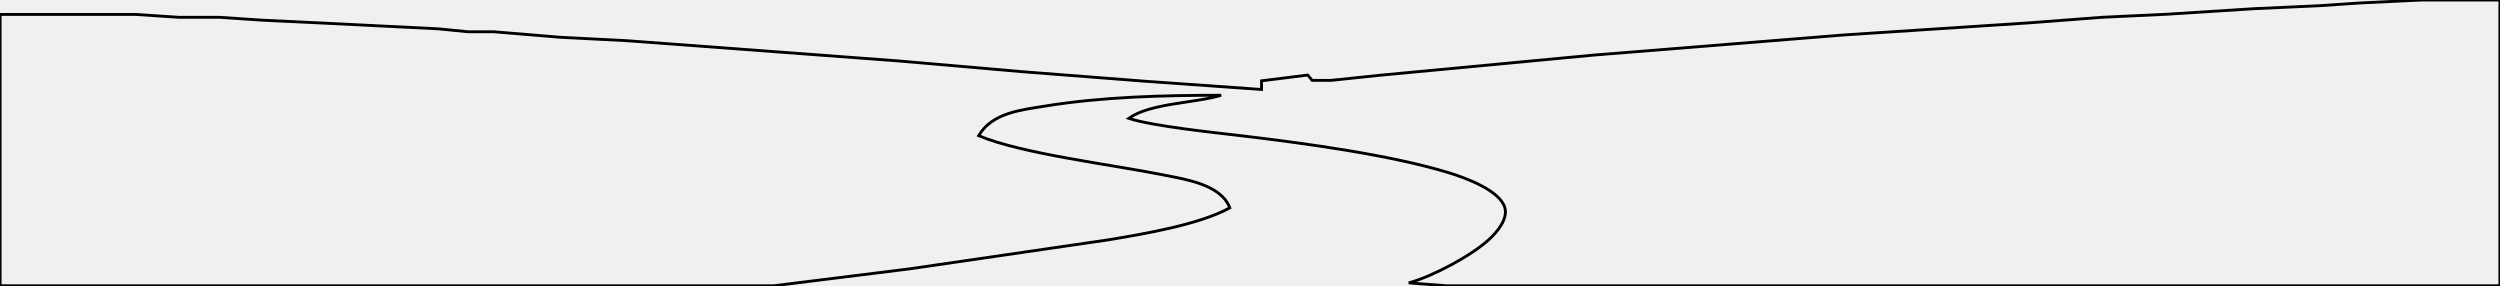
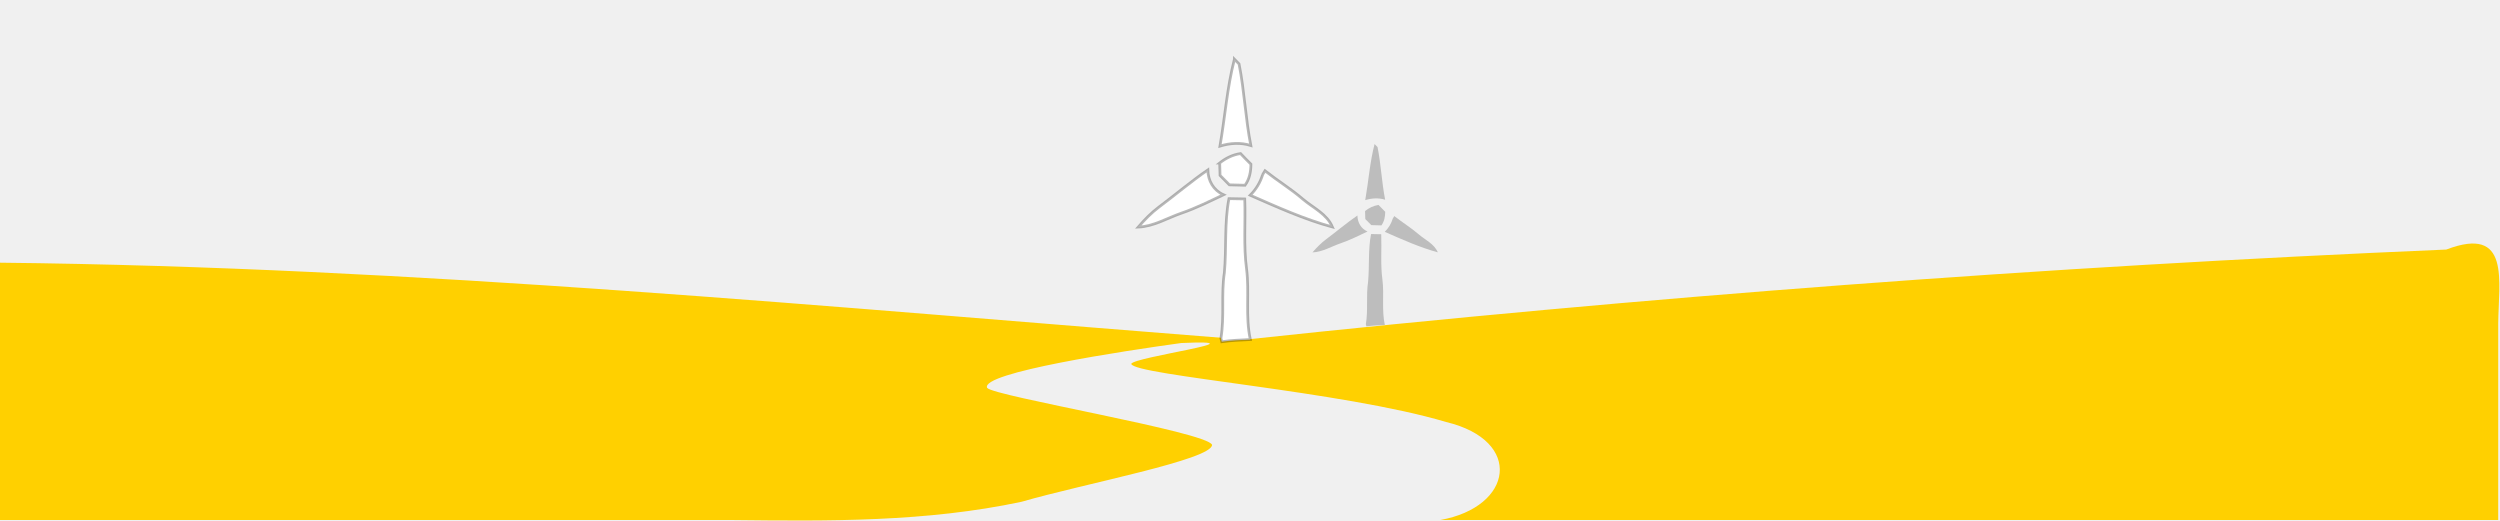
- <svg xmlns="http://www.w3.org/2000/svg" width="9.623in" height="1.1in" viewBox="0 0 866 99">
-   <path id="Selection" fill="none" stroke="black" stroke-width="1" d="M 454.54,27.85            C 454.54,27.85 461.00,27.85 461.00,27.85              461.00,27.85 478.00,26.07 478.00,26.07              478.00,26.07 552.00,19.09 552.00,19.09              552.00,19.09 639.00,12.09 639.00,12.09              639.00,12.09 703.00,7.91 703.00,7.91              703.00,7.91 728.00,6.00 728.00,6.00              728.00,6.00 751.00,4.91 751.00,4.91              751.00,4.91 781.00,3.00 781.00,3.00              781.00,3.00 803.00,2.00 803.00,2.00              803.00,2.00 818.00,1.00 818.00,1.00              818.00,1.00 839.00,0.00 839.00,0.00              839.00,0.00 866.00,0.00 866.00,0.00              866.00,0.00 866.00,99.00 866.00,99.00              866.00,99.00 600.00,99.00 600.00,99.00              600.00,99.00 523.00,99.00 523.00,99.00              523.00,99.00 501.00,99.00 501.00,99.00              501.00,99.00 488.00,98.00 488.00,98.00              496.21,95.78 509.82,88.54 515.96,82.82              518.60,80.35 522.37,75.94 521.30,72.00              519.64,65.94 507.55,61.59 502.00,59.88              481.80,53.68 452.32,49.71 431.00,47.15              421.31,45.99 399.27,43.73 391.00,41.00              398.50,35.66 413.83,35.80 423.00,33.00              402.92,33.00 381.84,33.53 362.00,36.75              353.60,38.12 343.71,39.05 339.00,47.00              353.91,53.29 385.32,57.04 403.00,60.60              410.65,62.14 422.96,63.89 426.00,72.00              415.50,77.81 396.18,81.05 384.00,83.08              384.00,83.08 315.00,93.15 315.00,93.15              315.00,93.15 268.00,99.00 268.00,99.00              268.00,99.00 163.00,99.00 163.00,99.00              163.00,99.00 0.00,99.00 0.00,99.00              0.00,99.00 0.00,5.00 0.00,5.00              0.00,5.00 47.00,5.00 47.00,5.00              47.00,5.00 62.00,6.00 62.00,6.00              62.00,6.00 76.00,6.00 76.00,6.00              76.00,6.00 91.00,7.00 91.00,7.00              91.00,7.00 112.00,8.00 112.00,8.00              112.00,8.00 152.00,10.00 152.00,10.00              152.00,10.00 162.00,11.00 162.00,11.00              162.00,11.00 171.00,11.00 171.00,11.00              171.00,11.00 194.00,12.91 194.00,12.91              194.00,12.91 217.00,14.09 217.00,14.09              217.00,14.09 311.00,21.09 311.00,21.09              311.00,21.09 354.00,24.83 354.00,24.83              354.00,24.83 397.00,28.17 397.00,28.17              397.00,28.17 437.00,31.00 437.00,31.00              437.00,31.00 437.00,28.00 437.00,28.00              437.00,28.00 453.00,26.00 453.00,26.00              453.00,26.00 454.54,27.85 454.54,27.85 Z" />
+ <svg xmlns="http://www.w3.org/2000/svg" width="1399pt" height="291pt" viewBox="0 0 1399 291" version="1.1" id="svg3876">
+   <defs id="defs4034" />
+   <path fill="#ffffff" d=" M 0.00 0.00 L 1399.00 0.00 L 1399.00 291.00 L 1398.00 291.00 C 1398.00 240.33 1398.00 189.67 1398.00 139.00 C 1388.31 139.19 1378.58 138.47 1368.94 139.65 C 1358.87 140.63 1348.71 139.35 1338.65 140.36 C 1330.88 141.93 1322.85 139.96 1315.13 141.75 C 1309.95 142.20 1304.71 141.66 1299.57 142.49 C 1293.99 143.45 1288.28 142.55 1282.71 143.49 C 1277.07 144.47 1271.32 143.54 1265.70 144.49 C 1259.66 145.52 1253.50 144.48 1247.48 145.54 C 1240.89 146.58 1234.18 145.43 1227.59 146.43 C 1221.05 147.50 1214.42 146.65 1207.86 147.25 C 1202.70 148.64 1197.28 147.37 1192.13 148.74 C 1188.04 149.05 1183.94 148.95 1179.86 149.26 C 1174.93 150.50 1169.81 149.64 1164.84 150.48 C 1159.98 151.28 1155.03 150.72 1150.19 151.52 C 1145.03 152.33 1139.76 151.67 1134.61 152.56 C 1129.26 153.38 1123.80 152.61 1118.46 153.48 C 1112.62 154.36 1106.70 153.94 1100.83 153.97 C 1100.46 154.23 1099.71 154.74 1099.34 155.00 C 1083.85 155.21 1068.46 157.48 1052.98 158.16 C 1040.69 159.53 1028.33 159.74 1016.03 160.95 C 1011.72 161.11 1007.36 160.67 1003.14 161.70 C 992.35 162.26 981.65 163.88 970.86 164.28 C 963.28 165.32 955.62 165.68 948.00 166.30 C 941.73 167.29 935.35 166.76 929.09 167.81 C 915.04 167.99 901.14 170.28 887.14 171.24 C 867.40 173.54 847.58 174.57 827.81 176.31 C 810.24 178.52 792.58 180.10 774.96 181.87 C 773.10 173.46 774.68 164.83 773.59 156.35 C 772.46 147.97 773.25 139.50 772.94 131.08 C 771.03 131.04 769.13 131.00 767.24 130.97 C 765.53 139.81 766.40 148.82 765.58 157.73 C 764.38 165.58 765.67 173.57 764.33 181.41 C 764.40 181.72 764.56 182.35 764.64 182.66 C 762.35 182.93 760.06 183.08 757.79 183.31 C 751.96 184.32 746.04 184.69 740.21 185.67 C 729.18 186.91 718.17 188.38 707.09 189.26 C 700.15 190.40 693.04 190.30 686.10 189.23 C 670.65 188.61 655.28 186.81 639.86 185.70 C 635.67 184.79 631.33 185.21 627.15 184.30 C 619.87 183.92 612.63 183.09 605.38 182.35 C 580.93 181.03 556.51 178.89 532.16 176.29 C 525.07 176.10 518.07 174.71 510.97 174.97 C 495.70 173.69 480.36 173.07 465.14 171.28 C 457.46 170.86 449.76 170.30 442.14 169.28 C 434.39 169.18 426.76 167.58 419.00 167.99 C 398.38 166.46 377.70 165.36 357.14 163.28 C 349.35 163.12 341.66 161.86 333.87 161.73 C 327.69 160.22 321.29 161.58 315.05 160.65 C 307.77 159.47 300.35 160.51 293.08 159.17 C 284.71 159.16 276.44 157.89 268.08 157.75 C 262.48 156.60 256.69 157.56 251.14 156.25 C 246.14 155.79 241.05 156.49 236.14 155.25 C 231.11 154.83 226.03 155.31 221.03 154.48 C 213.80 153.33 206.44 154.65 199.21 153.54 C 191.68 152.29 183.99 153.70 176.45 152.50 C 169.90 151.41 163.20 152.61 156.65 151.44 C 150.24 150.43 143.69 151.60 137.28 150.49 C 129.87 149.28 122.32 150.71 114.91 149.51 C 107.68 148.32 100.33 149.56 93.07 148.73 C 82.80 147.06 72.35 148.70 62.04 147.73 C 59.05 147.27 56.04 146.93 53.01 146.97 C 35.34 147.03 17.67 146.99 0.00 147.00 L 0.00 0.00 Z" id="path3878" style="fill:none;fill-opacity:1" />
+   <path fill="#c8c8c8" d=" M 700.25 30.31 C 700.73 30.83 700.73 30.83 700.25 30.31 Z" id="path3880" />
+   <path fill="#bcbcbc" d=" M 703.27 34.29 C 703.76 34.81 703.76 34.81 703.27 34.29 Z" id="path3882" />
+   <path fill="#bdbdbd" d=" M 698.27 37.24 C 698.79 37.74 698.79 37.74 698.27 37.24 Z" id="path3884" />
+   <path fill="#c1c1c1" d=" M 705.32 45.24 C 705.82 45.75 705.82 45.75 705.32 45.24 Z" id="path3890" />
+   <path fill="#bbbbbb" d=" M 696.28 49.22 C 696.76 49.76 696.76 49.76 696.28 49.22 Z" id="path3892" />
+   <path fill="#b9b9b9" d=" M 706.28 51.20 C 706.78 51.72 706.78 51.72 706.28 51.20 Z" id="path3894" />
+   <path fill="#b8b8b8" d=" M 707.26 58.27 C 707.72 58.83 707.72 58.83 707.26 58.27 Z" id="path3898" />
+   <path fill="#cccccc" d=" M 697.31 73.25 C 697.75 73.81 697.75 73.81 697.31 73.25 Z" id="path3906" />
+   <path fill="#c8c8c8" d=" M 705.26 73.26 C 705.75 73.78 705.75 73.78 705.26 73.26 Z" id="path3908" />
+   <path fill="#afafaf" d=" M 695.29 74.22 C 695.78 74.76 695.78 74.76 695.29 74.22 Z" id="path3910" />
+   <path fill="#b8b8b8" d=" M 707.28 74.27 C 707.80 74.77 707.80 74.77 707.28 74.27 Z" id="path3912" />
+   <path fill="#c2c2c2" d=" M 704.23 78.21 C 704.75 78.70 704.75 78.70 704.23 78.21 Z" id="path3914" />
+   <path fill="#bdbdbd" d=" M 769.21 80.60 C 769.63 81.03 770.46 81.88 770.88 82.31 C 772.82 92.05 773.21 102.03 775.13 111.77 C 771.47 110.62 767.61 110.87 763.99 111.99 C 765.81 101.55 766.55 90.90 769.21 80.60 Z" id="path3916" />
+   <path fill="#bababa" d=" M 715.27 85.29 C 715.78 85.80 715.78 85.80 715.27 85.29 Z" id="path3918" />
+   <path fill="#b5b5b5" d=" M 684.25 87.26 C 684.76 87.77 684.76 87.77 684.25 87.26 Z" id="path3920" />
+   <path fill="#c6c6c6" d=" M 709.23 88.25 C 709.72 88.76 709.72 88.76 709.23 88.25 Z" id="path3924" />
+   <path fill="#c2c2c2" d=" M 719.23 88.25 C 719.70 88.78 719.70 88.78 719.23 88.25 Z" id="path3926" />
+   <path fill="#aeaeae" d=" M 688.27 89.24 C 688.78 89.76 688.78 89.76 688.27 89.24 Z" id="path3928" />
+   <path fill="#bebebe" d=" M 693.28 89.22 C 693.78 89.73 693.78 89.73 693.28 89.22 Z" id="path3930" />
+   <path fill="#bcbcbc" d=" M 680.26 90.31 C 680.75 90.83 680.75 90.83 680.26 90.31 Z" id="path3932" />
+   <path fill="#b1b1b1" d=" M 713.25 91.27 C 713.76 91.79 713.76 91.79 713.25 91.27 Z" id="path3934" />
+   <path fill="#c9c9c9" d=" M 723.18 91.23 C 723.71 91.71 723.71 91.71 723.18 91.23 Z" id="path3936" />
+   <path fill="#b1b1b1" d=" M 689.27 92.29 C 689.75 92.83 689.75 92.83 689.27 92.29 Z" id="path3938" />
+   <path fill="#c7c7c7" d=" M 676.25 93.29 C 676.76 93.79 676.76 93.79 676.25 93.29 Z" id="path3940" />
+   <path fill="#b7b7b7" d=" M 712.28 93.24 C 712.77 93.77 712.77 93.77 712.28 93.24 Z" id="path3942" />
+   <path fill="#c6c6c6" d=" M 703.26 94.27 C 703.78 94.75 703.78 94.75 703.26 94.27 Z" id="path3946" />
+   <path fill="#c9c9c9" d=" M 727.32 94.21 C 727.81 94.72 727.81 94.72 727.32 94.21 Z" id="path3948" />
+   <path fill="#c4c4c4" d=" M 672.29 96.28 C 672.80 96.77 672.80 96.77 672.29 96.28 Z" id="path3950" />
+   <path fill="#bdbdbd" d=" M 731.23 97.33 C 731.76 97.81 731.76 97.81 731.23 97.33 Z" id="path3954" />
+   <path fill="#c8c8c8" d=" M 695.23 98.27 C 695.73 98.76 695.73 98.76 695.23 98.27 Z" id="path3956" />
+   <path fill="#bababa" d=" M 668.33 99.28 C 668.86 99.76 668.86 99.76 668.33 99.28 Z" id="path3958" />
+   <path fill="#bbbbbb" d=" M 699.27 99.22 C 699.78 99.73 699.78 99.73 699.27 99.22 Z" id="path3960" />
+   <path fill="#c9c9c9" d=" M 711.24 100.27 C 711.74 100.77 711.74 100.77 711.24 100.27 Z" id="path3964" />
+   <path fill="#b5b5b5" d=" M 690.29 101.23 C 690.82 101.73 690.82 101.73 690.29 101.23 Z" id="path3966" />
+   <path fill="#bcbcbc" d=" M 713.27 101.28 C 713.78 101.78 713.78 101.78 713.27 101.28 Z" id="path3968" />
+   <path fill="#cdcdcd" d=" M 715.31 102.30 C 715.82 102.79 715.82 102.79 715.31 102.30 Z" id="path3970" />
+   <path fill="#bdbdbd" d=" M 663.26 103.26 C 663.76 103.78 663.76 103.78 663.26 103.26 Z" id="path3972" />
+   <path fill="#c0c0c0" d=" M 685.30 103.27 C 685.80 103.78 685.80 103.78 685.30 103.27 Z" id="path3974" />
+   <path fill="#bbbbbb" d=" M 718.33 103.31 C 718.82 103.83 718.82 103.83 718.33 103.31 Z" id="path3976" />
+   <path fill="#b5b5b5" d=" M 739.32 103.31 C 739.81 103.85 739.81 103.85 739.32 103.31 Z" id="path3978" />
+   <path fill="#bfbfbf" d=" M 725.30 106.20 C 725.80 106.70 725.80 106.70 725.30 106.20 Z" id="path3984" />
+   <path fill="#cccccc" d=" M 730.26 108.24 C 730.71 108.78 730.71 108.78 730.26 108.24 Z" id="path3988" />
+   <path fill="#b3b3b3" d=" M 668.26 110.22 C 668.79 110.72 668.79 110.72 668.26 110.22 Z" id="path3990" />
+   <path fill="#b7b7b7" d=" M 735.26 110.25 C 735.80 110.73 735.80 110.73 735.26 110.25 Z" id="path3992" />
+   <path fill="#c6c6c6" d=" M 663.25 112.25 C 663.73 112.77 663.73 112.77 663.25 112.25 Z" id="path3994" />
+   <path fill="#b7b7b7" d=" M 740.21 112.28 C 740.74 112.77 740.74 112.77 740.21 112.28 Z" id="path3996" />
+   <path fill="#c9c9c9" d=" M 749.25 112.22 C 749.74 112.73 749.74 112.73 749.25 112.22 Z" id="path3998" />
+   <path fill="#b2b2b2" d=" M 743.30 113.31 C 743.82 113.82 743.82 113.82 743.30 113.31 Z" id="path4002" />
+   <path fill="#c0c0c0" d=" M 657.22 114.25 C 657.70 114.78 657.70 114.78 657.22 114.25 Z" id="path4004" />
+   <path fill="#bbbbbb" d=" M 750.28 114.29 C 750.80 114.77 750.80 114.77 750.28 114.29 Z" id="path4006" />
+   <path fill="#bdbdbd" d=" M 763.89 118.09 C 766.09 116.35 768.62 115.09 771.42 114.69 C 772.64 115.99 773.89 117.26 775.17 118.52 C 775.16 121.23 774.66 123.90 773.04 126.13 C 771.15 126.07 769.27 126.02 767.39 125.98 C 766.26 124.84 765.13 123.71 764.02 122.57 C 763.97 121.08 763.93 119.58 763.89 118.09 Z" id="path4008" />
+   <path fill="#bdbdbd" d=" M 742.00 133.97 C 747.90 129.56 753.52 124.78 759.60 120.60 C 759.69 124.53 761.63 127.94 765.26 129.57 C 760.28 131.91 755.35 134.40 750.14 136.18 C 744.94 137.97 740.08 141.01 734.45 141.25 C 736.74 138.60 739.19 136.08 742.00 133.97 Z" id="path4010" />
+   <path fill="#bdbdbd" d=" M 779.42 122.28 C 779.63 121.94 780.04 121.25 780.25 120.91 C 784.72 124.45 789.61 127.43 793.94 131.16 C 797.66 134.33 802.58 136.46 804.62 141.22 C 794.36 138.41 784.63 133.99 774.91 129.74 C 777.02 127.66 778.54 125.11 779.42 122.28 Z" id="path4012" />
+   <path fill="#bdbdbd" d=" M 767.24 130.97 C 769.13 131.00 771.03 131.04 772.94 131.08 C 773.25 139.50 772.46 147.97 773.59 156.35 C 774.68 164.83 773.10 173.46 774.96 181.87 C 771.51 182.05 768.05 182.15 764.64 182.66 C 764.56 182.35 764.40 181.72 764.33 181.41 C 765.67 173.57 764.38 165.58 765.58 157.73 C 766.40 148.82 765.53 139.81 767.24 130.97 Z" id="path4016" />
+   <path style="fill:#ffd000" d="m 1368.94,139.65 c 36.251,-13.862 29.209,17.931 29.06,41.537 L 1398,291 805.94,291 c 40.876,-7.31 46.702,-44.423 3.335,-54.833 C 751.337,218.838 634.582,210.069 633.032,203.63 c 1.146,-3.877 75.826,-13.778 27.988,-11.67 -31.452,4.329 -112.74,16.589 -108.61,25.1 3.614,4.666 122.976,24.607 125.858,31.846 0.163,8.291 -71.585,21.745 -106.619,31.89 C 518.292,292.155 464.114,291.624 409.89,291 L 0,291 0,147 c 232.719,2.47 464.657,24.96 696.595,43.074 223.732,-23.981 447.794,-40.862 672.345,-50.424 z" id="path4020" />
+   <path fill="#ffffff" d=" M 661.02 191.96 C 668.76 191.41 676.90 189.59 684.45 192.17 C 680.59 193.20 676.66 193.89 672.71 194.35 C 667.60 195.30 662.45 195.85 657.32 196.59 C 655.65 196.93 653.99 197.27 652.34 197.65 C 651.00 197.97 649.66 198.30 648.34 198.65 C 646.99 199.01 645.63 199.37 644.31 199.77 C 643.41 199.90 642.52 200.03 641.63 200.16 C 640.22 200.71 638.82 201.25 637.43 201.81 C 636.97 201.92 636.05 202.14 635.58 202.25 C 634.16 202.71 632.74 203.17 631.32 203.63 C 632.35 204.41 633.39 205.16 634.46 205.90 C 643.52 207.81 652.65 209.36 661.81 210.74 C 675.21 211.41 688.47 213.70 701.72 215.68 C 703.23 215.89 704.74 216.09 706.26 216.31 C 709.09 216.86 711.97 217.14 714.81 217.75 C 722.37 217.92 729.81 219.32 737.28 220.35 C 740.06 220.86 742.89 221.14 745.68 221.63 C 748.90 222.17 752.10 222.78 755.32 223.35 C 763.73 224.99 772.31 225.63 780.65 227.64 C 781.98 227.97 783.30 228.31 784.65 228.67 C 787.33 229.29 790.01 229.97 792.68 230.71 C 796.00 231.38 799.34 231.99 802.67 232.70 C 803.56 232.86 804.45 233.03 805.36 233.20 C 806.75 233.71 808.16 234.22 809.56 234.74 C 810.56 235.04 811.57 235.36 812.59 235.69 C 813.58 236.02 814.58 236.36 815.59 236.71 C 816.58 237.02 817.59 237.34 818.60 237.67 C 819.58 238.04 820.57 238.41 821.57 238.80 C 822.03 238.88 822.96 239.05 823.43 239.14 C 830.62 242.45 839.03 245.63 843.01 252.96 C 844.98 256.20 843.77 260.12 842.80 263.47 C 838.20 270.24 832.38 276.20 825.23 280.28 C 819.18 284.51 812.60 287.85 805.94 291.00 L 499.89 291.00 C 512.52 288.04 525.59 288.12 538.31 285.68 C 540.76 285.16 543.25 284.83 545.71 284.32 C 557.21 282.51 568.77 281.20 580.30 279.69 C 582.74 279.17 585.22 278.83 587.67 278.34 C 599.94 275.86 612.44 274.71 624.71 272.31 C 625.89 272.10 627.09 271.90 628.30 271.70 C 629.96 271.31 631.64 270.97 633.32 270.63 C 634.97 270.27 636.64 269.96 638.32 269.65 C 639.97 269.28 641.65 268.96 643.32 268.65 C 644.98 268.28 646.65 267.96 648.32 267.63 C 650.75 267.16 653.21 266.84 655.65 266.38 C 656.98 266.04 658.31 265.69 659.66 265.34 C 661.00 264.99 662.33 264.62 663.68 264.24 C 664.57 264.10 665.46 263.95 666.36 263.81 C 667.36 263.42 668.37 263.03 669.39 262.66 C 672.71 261.55 676.06 260.52 679.49 259.77 C 682.64 258.26 685.73 256.61 688.56 254.55 C 687.51 249.85 683.44 247.32 679.53 245.19 C 677.85 244.73 676.18 244.26 674.51 243.80 C 673.49 243.26 672.47 242.73 671.46 242.20 C 670.44 241.92 669.42 241.64 668.42 241.36 C 667.38 240.96 666.36 240.56 665.35 240.16 C 664.44 240.05 663.55 239.95 662.66 239.84 C 661.23 239.30 659.81 238.78 658.40 238.24 C 653.76 237.69 649.22 236.59 644.65 235.67 C 642.55 235.19 640.44 234.80 638.35 234.33 C 635.77 233.81 633.22 233.23 630.66 232.66 C 622.43 230.73 613.91 230.54 605.67 228.66 C 603.23 228.17 600.76 227.84 598.32 227.37 C 596.65 227.03 594.97 226.71 593.32 226.33 C 590.09 225.84 586.89 225.21 583.67 224.64 C 576.18 223.42 568.60 222.49 561.31 220.27 C 560.42 220.10 559.53 219.93 558.66 219.77 C 557.61 219.43 556.57 219.11 555.53 218.79 C 554.48 218.22 553.44 217.64 552.41 217.06 C 551.89 217.05 550.87 217.02 550.35 217.00 C 549.05 215.67 547.76 214.33 546.48 212.99 C 548.86 209.13 552.21 205.92 556.45 204.18 C 558.84 203.63 561.22 203.00 563.58 202.31 C 568.38 200.68 573.28 199.33 578.31 198.63 C 580.29 198.23 582.29 197.92 584.28 197.57 C 593.21 196.89 602.10 195.73 611.02 194.83 C 616.26 193.89 621.65 194.36 626.87 193.25 C 632.27 192.74 637.80 193.53 643.12 192.20 C 649.08 191.78 655.05 192.17 661.02 191.96 Z" id="path4030" style="fill:#ffffff;fill-opacity:0" />
+   <path style="fill:#ffffff;fill-opacity:1;stroke:#000000;stroke-width:1.549;stroke-opacity:0.279" d="m 690.781,33.135 c 0.651,0.666 1.936,1.983 2.587,2.649 3.005,15.087 3.609,30.546 6.583,45.634 -5.669,-1.781 -11.649,-1.394 -17.256,0.341 2.819,-16.172 3.965,-32.669 8.086,-48.623 z" id="path3916-5" />
+   <path style="fill:#ffffff;fill-opacity:1;stroke:#000000;stroke-width:1.549;stroke-opacity:0.279" d="m 682.54,91.207 c 3.408,-2.695 7.327,-4.647 11.664,-5.267 1.89,2.014 3.826,3.981 5.809,5.933 -0.015,4.198 -0.79,8.334 -3.299,11.788 -2.928,-0.093 -5.84,-0.17 -8.752,-0.232 -1.75,-1.766 -3.501,-3.516 -5.22,-5.282 -0.077,-2.308 -0.139,-4.632 -0.201,-6.94 z" id="path4008-2" />
+   <path style="fill:#ffffff;fill-opacity:1;stroke:#000000;stroke-width:1.549;stroke-opacity:0.279" d="m 648.632,115.806 c 9.139,-6.831 17.845,-14.235 27.263,-20.71 0.139,6.088 3.145,11.37 8.767,13.895 -7.714,3.625 -15.351,7.482 -23.421,10.239 -8.055,2.773 -15.583,7.482 -24.304,7.853 3.547,-4.105 7.342,-8.008 11.695,-11.277 z" id="path4010-7" />
+   <path style="fill:#ffffff;fill-opacity:1;stroke:#000000;stroke-width:1.549;stroke-opacity:0.279" d="m 706.596,97.698 c 0.325,-0.527 0.96,-1.595 1.286,-2.122 6.924,5.483 14.499,10.1 21.206,15.877 5.762,4.91 13.383,8.21 16.543,15.583 -15.893,-4.353 -30.965,-11.199 -46.021,-17.783 3.268,-3.222 5.623,-7.172 6.986,-11.556 z" id="path4012-9" />
+   <path style="fill:#ffffff;fill-opacity:1;stroke:#000000;stroke-width:1.549;stroke-opacity:0.279" d="m 687.729,111.159 c 2.928,0.046 5.871,0.109 8.829,0.17 0.48,13.043 -0.744,26.163 1.007,39.143 1.688,13.136 -0.759,26.504 2.122,39.531 -5.344,0.279 -10.704,0.434 -15.986,1.224 -0.124,-0.48 -0.372,-1.456 -0.48,-1.936 2.076,-12.144 0.078,-24.521 1.936,-36.681 1.27,-13.802 -0.077,-27.758 2.571,-41.451 z" id="path4016-5" />
</svg>
